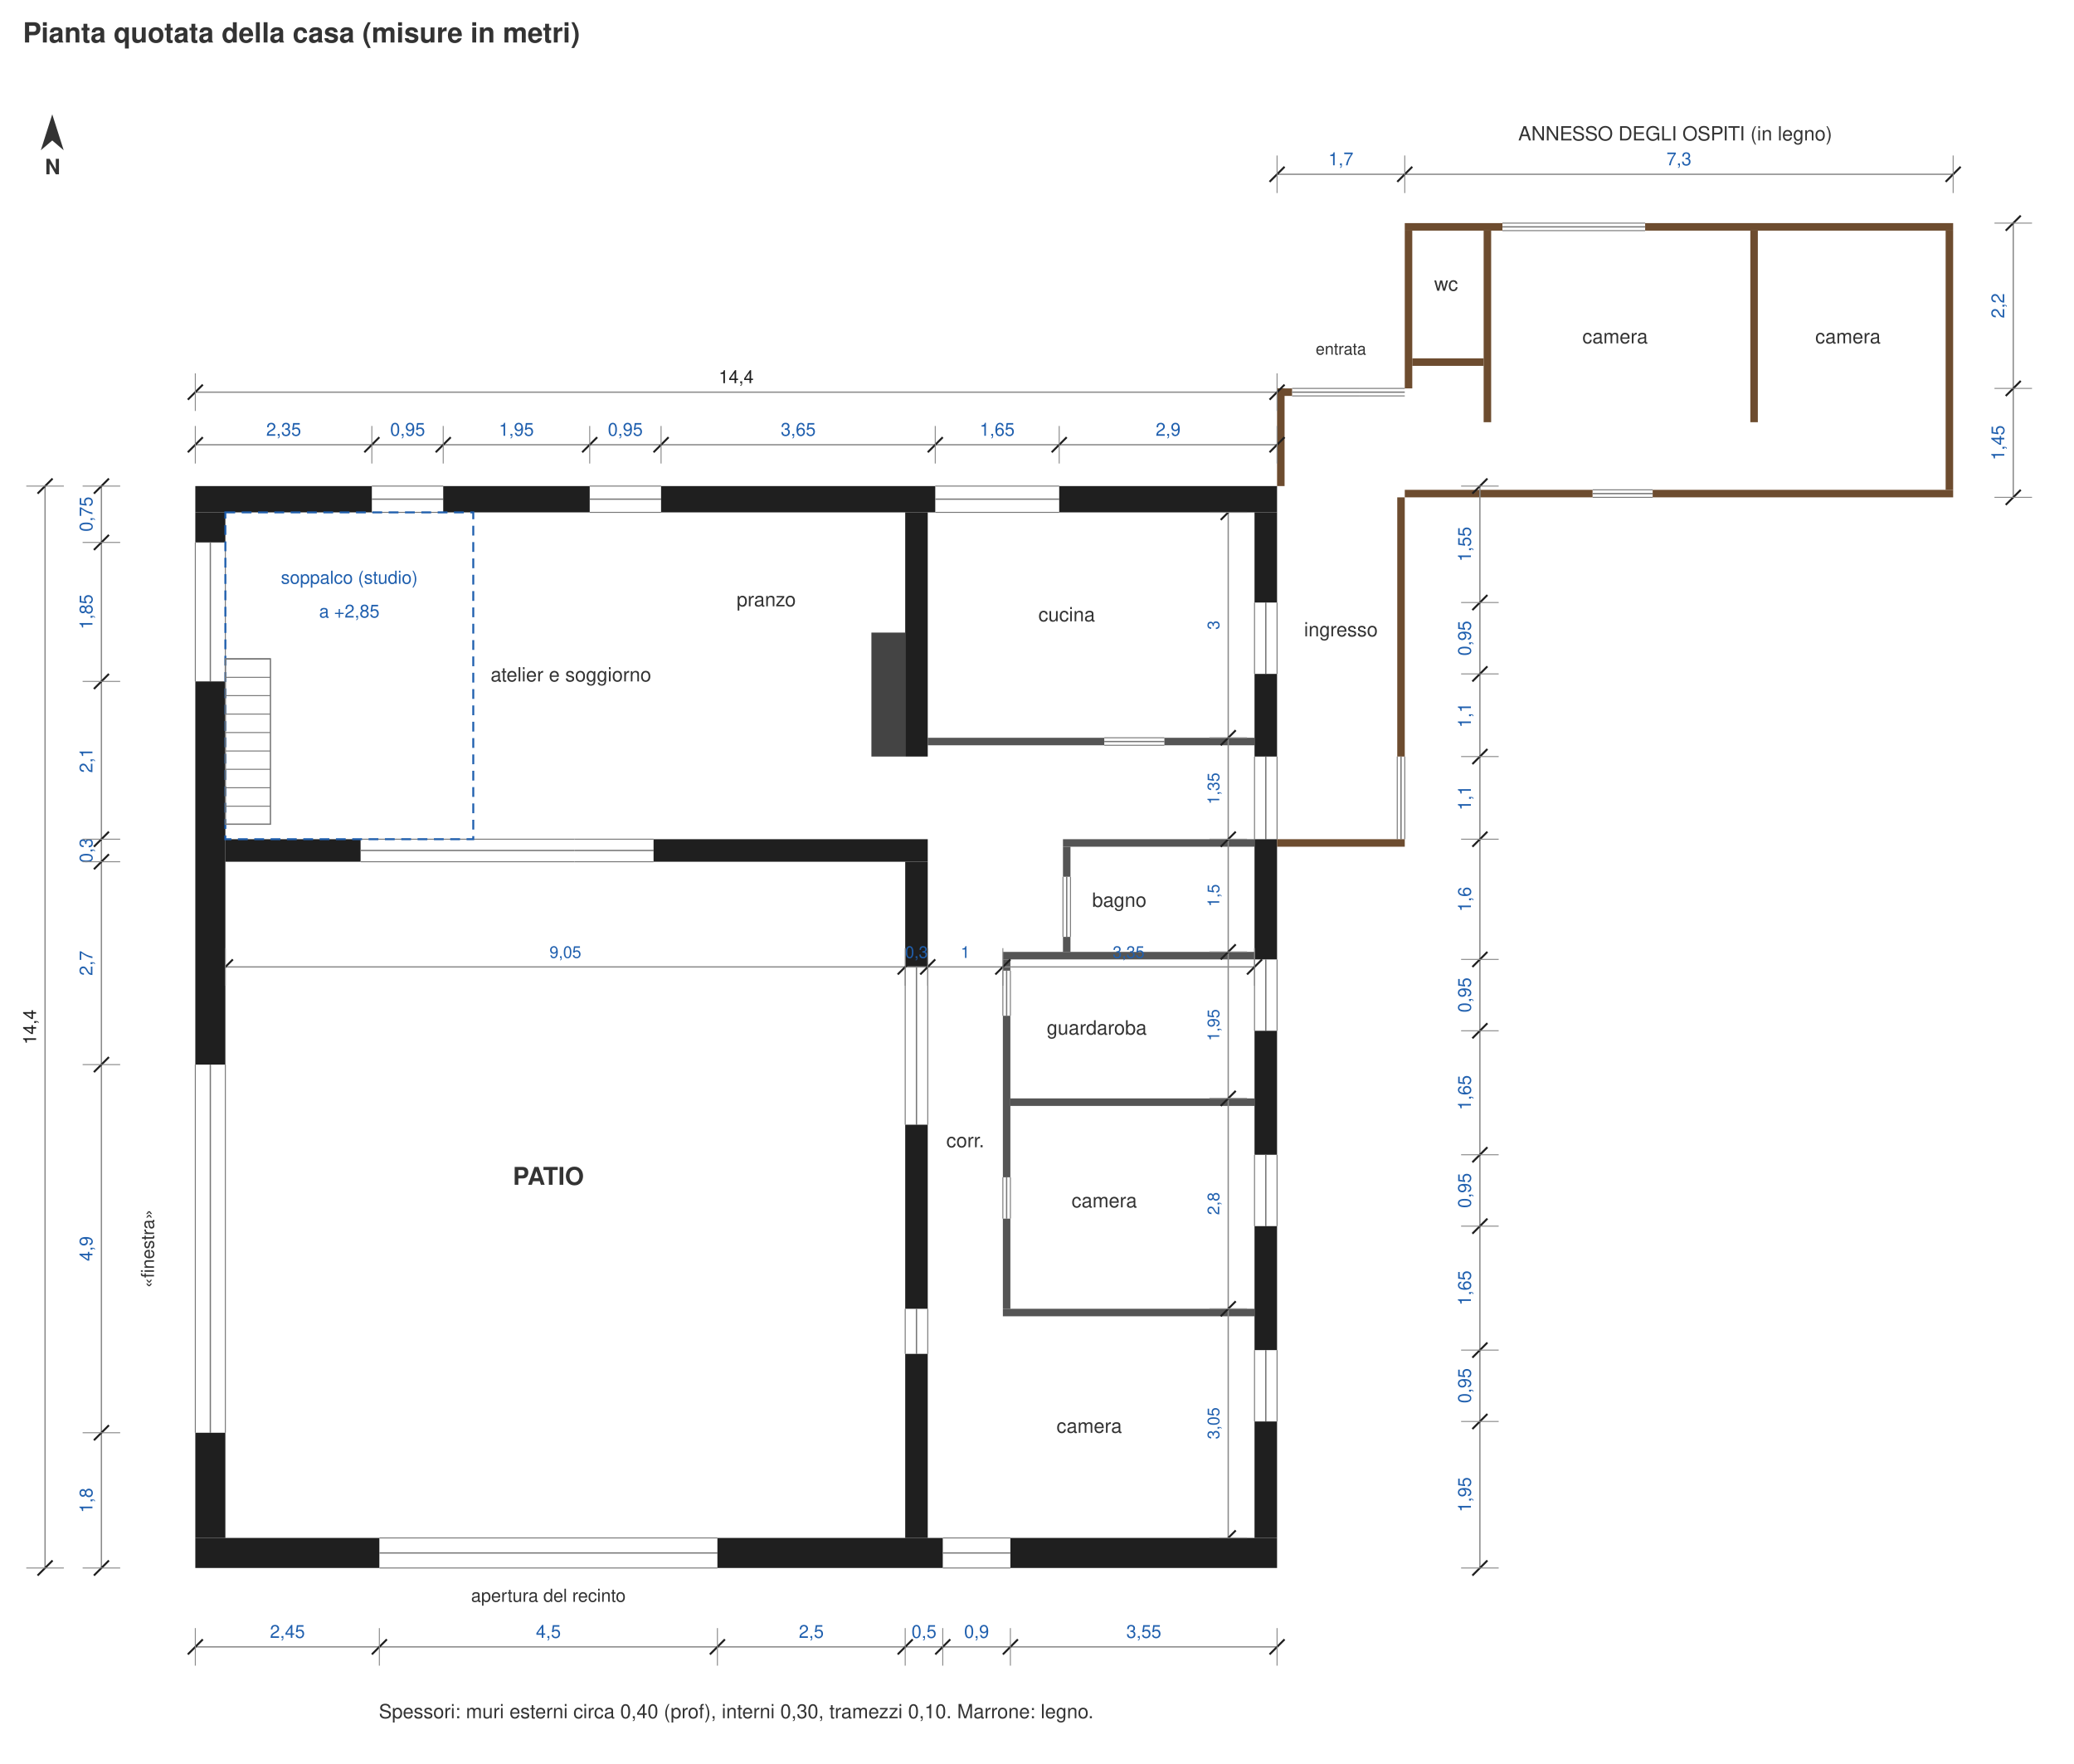
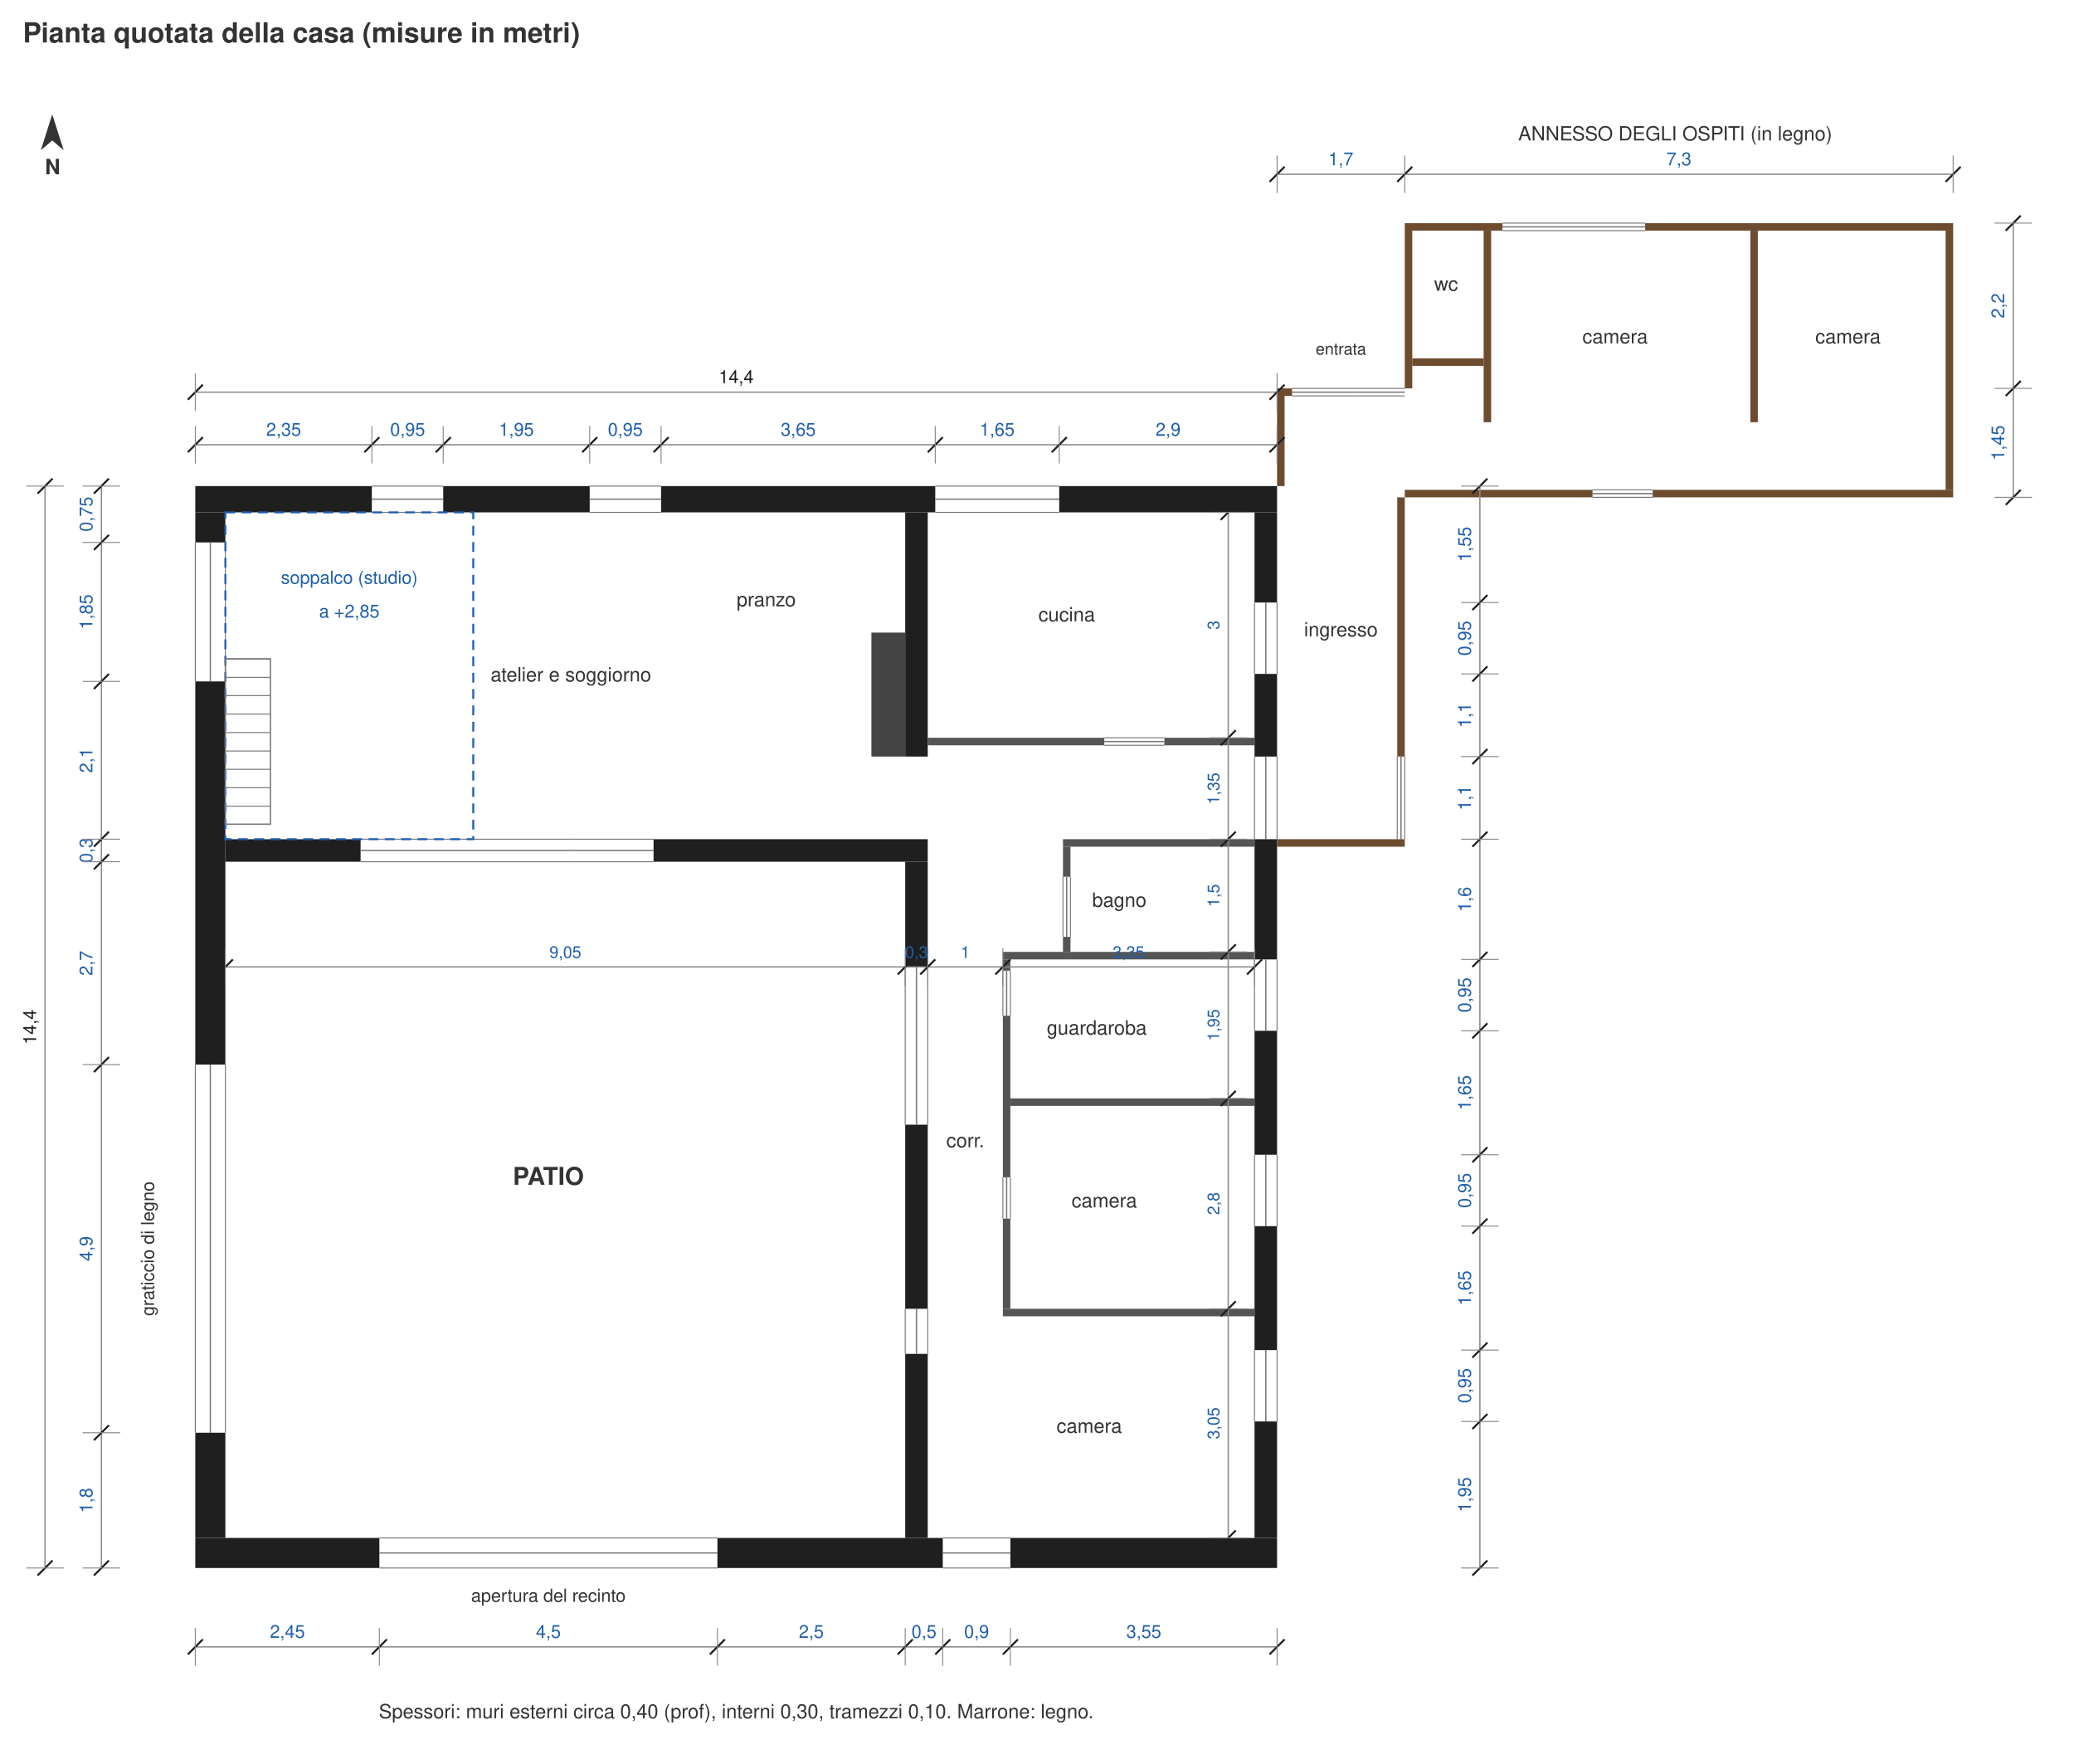
<svg xmlns="http://www.w3.org/2000/svg" viewBox="0 0 1270 1080" width="1270" height="1080">
  <rect width="100%" height="100%" fill="#ffffff" />
  <text x="14" y="26" font-family="Helvetica, Arial, sans-serif" font-size="17" font-weight="bold" fill="#333">Pianta quotata della casa (misure in metri)</text>
  <rect x="119.6" y="297.6" width="108.1" height="16.1" fill="#1f1f1f" stroke="none" stroke-width="1" />
  <line x1="227.7" y1="305.6" x2="271.4" y2="305.6" stroke="#777" stroke-width="0.8" />
  <line x1="227.7" y1="297.6" x2="271.4" y2="297.6" stroke="#777" stroke-width="0.6" />
  <line x1="227.7" y1="313.7" x2="271.4" y2="313.7" stroke="#777" stroke-width="0.6" />
  <rect x="271.4" y="297.6" width="89.7" height="16.1" fill="#1f1f1f" stroke="none" stroke-width="1" />
  <line x1="361.1" y1="305.6" x2="404.8" y2="305.6" stroke="#777" stroke-width="0.8" />
  <line x1="361.1" y1="297.6" x2="404.8" y2="297.6" stroke="#777" stroke-width="0.6" />
  <line x1="361.1" y1="313.7" x2="404.8" y2="313.7" stroke="#777" stroke-width="0.6" />
  <rect x="404.8" y="297.6" width="167.9" height="16.1" fill="#1f1f1f" stroke="none" stroke-width="1" />
  <line x1="572.7" y1="305.6" x2="648.6" y2="305.6" stroke="#777" stroke-width="0.8" />
  <line x1="572.7" y1="297.6" x2="648.6" y2="297.6" stroke="#777" stroke-width="0.6" />
  <line x1="572.7" y1="313.7" x2="648.6" y2="313.7" stroke="#777" stroke-width="0.6" />
  <rect x="648.6" y="297.6" width="133.4" height="16.1" fill="#1f1f1f" stroke="none" stroke-width="1" />
  <rect x="119.6" y="313.7" width="18.4" height="18.4" fill="#1f1f1f" stroke="none" stroke-width="1" />
  <line x1="128.8" y1="332.1" x2="128.8" y2="417.2" stroke="#777" stroke-width="0.8" />
  <line x1="119.6" y1="332.1" x2="119.6" y2="417.2" stroke="#777" stroke-width="0.6" />
  <line x1="138.0" y1="332.1" x2="138.0" y2="417.2" stroke="#777" stroke-width="0.6" />
  <rect x="119.6" y="417.2" width="18.4" height="234.6" fill="#1f1f1f" stroke="none" stroke-width="1" />
  <line x1="128.8" y1="651.8" x2="128.8" y2="877.2" stroke="#777" stroke-width="0.8" />
  <line x1="119.6" y1="651.8" x2="119.6" y2="877.2" stroke="#777" stroke-width="0.6" />
  <line x1="138.0" y1="651.8" x2="138.0" y2="877.2" stroke="#777" stroke-width="0.6" />
  <rect x="119.6" y="877.2" width="18.4" height="64.4" fill="#1f1f1f" stroke="none" stroke-width="1" />
  <rect x="768.2" y="313.7" width="13.8" height="55.2" fill="#1f1f1f" stroke="none" stroke-width="1" />
  <line x1="775.1" y1="368.9" x2="775.1" y2="412.6" stroke="#777" stroke-width="0.8" />
  <line x1="768.2" y1="368.9" x2="768.2" y2="412.6" stroke="#777" stroke-width="0.6" />
  <line x1="782.0" y1="368.9" x2="782.0" y2="412.6" stroke="#777" stroke-width="0.6" />
  <rect x="768.2" y="412.6" width="13.8" height="50.6" fill="#1f1f1f" stroke="none" stroke-width="1" />
  <line x1="775.1" y1="463.2" x2="775.1" y2="513.8" stroke="#777" stroke-width="0.8" />
  <line x1="768.2" y1="463.2" x2="768.2" y2="513.8" stroke="#777" stroke-width="0.6" />
  <line x1="782.0" y1="463.2" x2="782.0" y2="513.8" stroke="#777" stroke-width="0.6" />
  <rect x="768.2" y="513.8" width="13.8" height="73.6" fill="#1f1f1f" stroke="none" stroke-width="1" />
  <line x1="775.1" y1="587.4" x2="775.1" y2="631.1" stroke="#777" stroke-width="0.8" />
  <line x1="768.2" y1="587.4" x2="768.2" y2="631.1" stroke="#777" stroke-width="0.6" />
  <line x1="782.0" y1="587.4" x2="782.0" y2="631.1" stroke="#777" stroke-width="0.6" />
  <rect x="768.2" y="631.1" width="13.8" height="75.9" fill="#1f1f1f" stroke="none" stroke-width="1" />
  <line x1="775.1" y1="707.0" x2="775.1" y2="750.7" stroke="#777" stroke-width="0.8" />
  <line x1="768.2" y1="707.0" x2="768.2" y2="750.7" stroke="#777" stroke-width="0.6" />
  <line x1="782.0" y1="707.0" x2="782.0" y2="750.7" stroke="#777" stroke-width="0.6" />
  <rect x="768.2" y="750.7" width="13.8" height="75.9" fill="#1f1f1f" stroke="none" stroke-width="1" />
  <line x1="775.1" y1="826.6" x2="775.1" y2="870.3" stroke="#777" stroke-width="0.8" />
  <line x1="768.2" y1="826.6" x2="768.2" y2="870.3" stroke="#777" stroke-width="0.6" />
  <line x1="782.0" y1="826.6" x2="782.0" y2="870.3" stroke="#777" stroke-width="0.6" />
  <rect x="768.2" y="870.3" width="13.8" height="71.3" fill="#1f1f1f" stroke="none" stroke-width="1" />
  <rect x="119.6" y="941.6" width="112.7" height="18.4" fill="#1f1f1f" stroke="none" stroke-width="1" />
  <line x1="232.3" y1="950.8" x2="439.3" y2="950.8" stroke="#777" stroke-width="0.8" />
  <line x1="232.3" y1="941.6" x2="439.3" y2="941.6" stroke="#777" stroke-width="0.6" />
  <line x1="232.3" y1="960.0" x2="439.3" y2="960.0" stroke="#777" stroke-width="0.6" />
  <rect x="439.3" y="941.6" width="138.0" height="18.4" fill="#1f1f1f" stroke="none" stroke-width="1" />
  <line x1="577.3" y1="950.8" x2="618.7" y2="950.8" stroke="#777" stroke-width="0.8" />
  <line x1="577.3" y1="941.6" x2="618.7" y2="941.6" stroke="#777" stroke-width="0.6" />
  <line x1="577.3" y1="960.0" x2="618.7" y2="960.0" stroke="#777" stroke-width="0.6" />
  <rect x="618.7" y="941.6" width="163.3" height="18.4" fill="#1f1f1f" stroke="none" stroke-width="1" />
  <rect x="138.0" y="513.8" width="82.8" height="13.8" fill="#1f1f1f" stroke="none" stroke-width="1" />
  <line x1="220.8" y1="520.7" x2="351.9" y2="520.7" stroke="#777" stroke-width="0.8" />
  <line x1="220.8" y1="513.8" x2="351.9" y2="513.8" stroke="#777" stroke-width="0.6" />
  <line x1="220.8" y1="527.6" x2="351.9" y2="527.6" stroke="#777" stroke-width="0.6" />
  <rect x="351.9" y="513.8" width="0.0" height="13.8" fill="#1f1f1f" stroke="none" stroke-width="1" />
  <line x1="351.9" y1="520.7" x2="400.2" y2="520.7" stroke="#777" stroke-width="0.8" />
  <line x1="351.9" y1="513.8" x2="400.2" y2="513.8" stroke="#777" stroke-width="0.6" />
  <line x1="351.9" y1="527.6" x2="400.2" y2="527.6" stroke="#777" stroke-width="0.6" />
  <rect x="400.2" y="513.8" width="167.9" height="13.8" fill="#1f1f1f" stroke="none" stroke-width="1" />
  <rect x="554.3" y="527.6" width="13.8" height="64.4" fill="#1f1f1f" stroke="none" stroke-width="1" />
  <line x1="561.2" y1="592.0" x2="561.2" y2="688.6" stroke="#777" stroke-width="0.8" />
  <line x1="554.3" y1="592.0" x2="554.3" y2="688.6" stroke="#777" stroke-width="0.6" />
  <line x1="568.1" y1="592.0" x2="568.1" y2="688.6" stroke="#777" stroke-width="0.6" />
  <rect x="554.3" y="688.6" width="13.8" height="112.7" fill="#1f1f1f" stroke="none" stroke-width="1" />
  <line x1="561.2" y1="801.3" x2="561.2" y2="828.9" stroke="#777" stroke-width="0.8" />
  <line x1="554.3" y1="801.3" x2="554.3" y2="828.9" stroke="#777" stroke-width="0.6" />
  <line x1="568.1" y1="801.3" x2="568.1" y2="828.9" stroke="#777" stroke-width="0.6" />
  <rect x="554.3" y="828.9" width="13.8" height="112.7" fill="#1f1f1f" stroke="none" stroke-width="1" />
  <rect x="554.3" y="313.7" width="13.8" height="149.5" fill="#1f1f1f" stroke="none" stroke-width="1" />
  <rect x="533.6" y="387.3" width="20.7" height="75.9" fill="#444" stroke="none" stroke-width="1" />
  <rect x="568.1" y="451.7" width="108.1" height="4.6" fill="#555" stroke="none" stroke-width="1" />
  <line x1="676.2" y1="454.0" x2="713.0" y2="454.0" stroke="#777" stroke-width="0.8" />
  <line x1="676.2" y1="451.7" x2="713.0" y2="451.7" stroke="#777" stroke-width="0.6" />
  <line x1="676.2" y1="456.3" x2="713.0" y2="456.3" stroke="#777" stroke-width="0.6" />
  <rect x="713.0" y="451.7" width="55.2" height="4.6" fill="#555" stroke="none" stroke-width="1" />
  <rect x="650.9" y="513.8" width="117.3" height="4.6" fill="#555" stroke="none" stroke-width="1" />
  <rect x="650.9" y="518.4" width="4.6" height="18.4" fill="#555" stroke="none" stroke-width="1" />
  <line x1="653.2" y1="536.8" x2="653.2" y2="573.6" stroke="#777" stroke-width="0.8" />
  <line x1="650.9" y1="536.8" x2="650.9" y2="573.6" stroke="#777" stroke-width="0.6" />
  <line x1="655.5" y1="536.8" x2="655.5" y2="573.6" stroke="#777" stroke-width="0.6" />
  <rect x="650.9" y="573.6" width="4.6" height="9.2" fill="#555" stroke="none" stroke-width="1" />
  <rect x="614.1" y="582.8" width="154.1" height="4.6" fill="#555" stroke="none" stroke-width="1" />
  <rect x="614.1" y="587.4" width="4.6" height="6.9" fill="#555" stroke="none" stroke-width="1" />
  <line x1="616.4" y1="594.3" x2="616.4" y2="621.9" stroke="#777" stroke-width="0.8" />
  <line x1="614.1" y1="594.3" x2="614.1" y2="621.9" stroke="#777" stroke-width="0.6" />
  <line x1="618.7" y1="594.3" x2="618.7" y2="621.9" stroke="#777" stroke-width="0.6" />
  <rect x="614.1" y="621.9" width="4.6" height="98.9" fill="#555" stroke="none" stroke-width="1" />
  <line x1="616.4" y1="720.8" x2="616.4" y2="746.1" stroke="#777" stroke-width="0.8" />
  <line x1="614.1" y1="720.8" x2="614.1" y2="746.1" stroke="#777" stroke-width="0.6" />
  <line x1="618.7" y1="720.8" x2="618.7" y2="746.1" stroke="#777" stroke-width="0.6" />
  <rect x="614.1" y="746.1" width="4.6" height="55.2" fill="#555" stroke="none" stroke-width="1" />
  <rect x="618.7" y="672.5" width="149.5" height="4.6" fill="#555" stroke="none" stroke-width="1" />
  <rect x="614.1" y="801.3" width="154.1" height="4.6" fill="#555" stroke="none" stroke-width="1" />
  <rect x="138.0" y="313.7" width="151.8" height="200.1" fill="none" stroke="#1f5fae" stroke-width="1.2" stroke-dasharray="6,4" />
  <text x="213.9" y="357.4" font-family="Helvetica, Arial, sans-serif" font-size="11" fill="#1f5fae" text-anchor="middle">soppalco (studio)</text>
  <text x="213.9" y="378.1" font-family="Helvetica, Arial, sans-serif" font-size="11" fill="#1f5fae" text-anchor="middle">a +2,85</text>
  <line x1="138.0" y1="403.4" x2="165.6" y2="403.4" stroke="#777" stroke-width="0.6" />
  <line x1="138.0" y1="414.7" x2="165.6" y2="414.7" stroke="#777" stroke-width="0.6" />
  <line x1="138.0" y1="425.9" x2="165.6" y2="425.9" stroke="#777" stroke-width="0.6" />
  <line x1="138.0" y1="437.2" x2="165.6" y2="437.2" stroke="#777" stroke-width="0.6" />
  <line x1="138.0" y1="448.5" x2="165.6" y2="448.5" stroke="#777" stroke-width="0.6" />
  <line x1="138.0" y1="459.8" x2="165.6" y2="459.8" stroke="#777" stroke-width="0.6" />
  <line x1="138.0" y1="471.0" x2="165.6" y2="471.0" stroke="#777" stroke-width="0.6" />
  <line x1="138.0" y1="482.3" x2="165.6" y2="482.3" stroke="#777" stroke-width="0.6" />
  <line x1="138.0" y1="493.6" x2="165.6" y2="493.6" stroke="#777" stroke-width="0.6" />
  <rect x="138.0" y="403.4" width="27.6" height="101.2" fill="none" stroke="#777" stroke-width="0.8" />
  <rect x="782.0" y="237.8" width="4.6" height="59.8" fill="#6d4c2f" stroke="none" stroke-width="1" />
  <rect x="782.0" y="237.8" width="9.2" height="4.6" fill="#6d4c2f" stroke="none" stroke-width="1" />
  <line x1="791.2" y1="240.1" x2="832.6" y2="240.1" stroke="#777" stroke-width="0.8" />
  <line x1="791.2" y1="237.8" x2="832.6" y2="237.8" stroke="#777" stroke-width="0.6" />
  <line x1="791.2" y1="242.4" x2="832.6" y2="242.4" stroke="#777" stroke-width="0.6" />
  <rect x="832.6" y="237.8" width="0.0" height="4.6" fill="#6d4c2f" stroke="none" stroke-width="1" />
  <line x1="832.6" y1="240.1" x2="860.2" y2="240.1" stroke="#777" stroke-width="0.8" />
  <line x1="832.6" y1="237.8" x2="860.2" y2="237.8" stroke="#777" stroke-width="0.6" />
  <line x1="832.6" y1="242.4" x2="860.2" y2="242.4" stroke="#777" stroke-width="0.6" />
  <rect x="860.2" y="237.8" width="0.0" height="4.6" fill="#6d4c2f" stroke="none" stroke-width="1" />
  <rect x="855.6" y="304.5" width="4.6" height="158.7" fill="#6d4c2f" stroke="none" stroke-width="1" />
  <line x1="857.9" y1="463.2" x2="857.9" y2="513.8" stroke="#777" stroke-width="0.8" />
  <line x1="855.6" y1="463.2" x2="855.6" y2="513.8" stroke="#777" stroke-width="0.6" />
  <line x1="860.2" y1="463.2" x2="860.2" y2="513.8" stroke="#777" stroke-width="0.6" />
  <rect x="855.6" y="513.8" width="4.6" height="0.0" fill="#6d4c2f" stroke="none" stroke-width="1" />
  <rect x="782.0" y="513.8" width="78.2" height="4.6" fill="#6d4c2f" stroke="none" stroke-width="1" />
  <rect x="860.2" y="136.6" width="59.8" height="4.6" fill="#6d4c2f" stroke="none" stroke-width="1" />
  <line x1="920.0" y1="138.9" x2="1007.4" y2="138.9" stroke="#777" stroke-width="0.8" />
  <line x1="920.0" y1="136.6" x2="1007.4" y2="136.6" stroke="#777" stroke-width="0.6" />
  <line x1="920.0" y1="141.2" x2="1007.4" y2="141.2" stroke="#777" stroke-width="0.6" />
  <rect x="1007.4" y="136.6" width="188.6" height="4.6" fill="#6d4c2f" stroke="none" stroke-width="1" />
  <rect x="860.2" y="299.9" width="115.0" height="4.6" fill="#6d4c2f" stroke="none" stroke-width="1" />
  <line x1="975.2" y1="302.2" x2="1012.0" y2="302.2" stroke="#777" stroke-width="0.8" />
  <line x1="975.2" y1="299.9" x2="1012.0" y2="299.9" stroke="#777" stroke-width="0.6" />
  <line x1="975.2" y1="304.5" x2="1012.0" y2="304.5" stroke="#777" stroke-width="0.6" />
  <rect x="1012.0" y="299.9" width="184.0" height="4.6" fill="#6d4c2f" stroke="none" stroke-width="1" />
  <rect x="860.2" y="141.2" width="4.6" height="96.6" fill="#6d4c2f" stroke="none" stroke-width="1" />
  <rect x="1191.4" y="141.2" width="4.6" height="158.7" fill="#6d4c2f" stroke="none" stroke-width="1" />
  <rect x="908.5" y="141.2" width="4.6" height="117.3" fill="#6d4c2f" stroke="none" stroke-width="1" />
  <rect x="1071.8" y="141.2" width="4.6" height="117.3" fill="#6d4c2f" stroke="none" stroke-width="1" />
  <rect x="864.8" y="219.4" width="43.7" height="4.6" fill="#6d4c2f" stroke="none" stroke-width="1" />
  <text x="349.6" y="417.2" font-family="Helvetica, Arial, sans-serif" font-size="12" fill="#333" text-anchor="middle">atelier e soggiorno</text>
  <text x="469.2" y="371.2" font-family="Helvetica, Arial, sans-serif" font-size="12" fill="#333" text-anchor="middle">pranzo</text>
  <text x="653.2" y="380.4" font-family="Helvetica, Arial, sans-serif" font-size="12" fill="#333" text-anchor="middle">cucina</text>
  <text x="335.8" y="725.4" font-family="Helvetica, Arial, sans-serif" font-size="15" fill="#333" text-anchor="middle" font-weight="bold">PATIO</text>
  <text x="685.4" y="555.2" font-family="Helvetica, Arial, sans-serif" font-size="12" fill="#333" text-anchor="middle">bagno</text>
  <text x="671.6" y="633.4" font-family="Helvetica, Arial, sans-serif" font-size="12" fill="#333" text-anchor="middle">guardaroba</text>
  <text x="676.2" y="739.2" font-family="Helvetica, Arial, sans-serif" font-size="12" fill="#333" text-anchor="middle">camera</text>
  <text x="667.0" y="877.2" font-family="Helvetica, Arial, sans-serif" font-size="12" fill="#333" text-anchor="middle">camera</text>
  <text x="591.1" y="702.4" font-family="Helvetica, Arial, sans-serif" font-size="12" fill="#333" text-anchor="middle">corr.</text>
  <text x="821.1" y="389.6" font-family="Helvetica, Arial, sans-serif" font-size="12" fill="#333" text-anchor="middle">ingresso</text>
  <text x="885.5" y="178.0" font-family="Helvetica, Arial, sans-serif" font-size="12" fill="#333" text-anchor="middle">wc</text>
  <text x="989.0" y="210.2" font-family="Helvetica, Arial, sans-serif" font-size="12" fill="#333" text-anchor="middle">camera</text>
  <text x="1131.6" y="210.2" font-family="Helvetica, Arial, sans-serif" font-size="12" fill="#333" text-anchor="middle">camera</text>
  <text x="1025.8" y="86.0" font-family="Helvetica, Arial, sans-serif" font-size="12" fill="#333" text-anchor="middle">ANNESSO DEGLI OSPITI (in legno)</text>
  <text x="821.1" y="217.1" font-family="Helvetica, Arial, sans-serif" font-size="10" fill="#333" text-anchor="middle">entrata</text>
  <text x="335.8" y="980.7" font-family="Helvetica, Arial, sans-serif" font-size="11" fill="#333" text-anchor="middle">apertura del recinto</text>
-   <text x="94.3" y="764.5" font-family="Helvetica, Arial, sans-serif" font-size="11" fill="#333" text-anchor="middle" transform="rotate(-90 94.3 764.5)">«finestra»</text>
+   <text x="94.3" y="764.5" font-family="Helvetica, Arial, sans-serif" font-size="11" fill="#333" text-anchor="middle" transform="rotate(-90 94.3 764.5)">graticcio di legno</text>
  <line x1="119.6" y1="272.3" x2="227.7" y2="272.3" stroke="#8a8a8a" stroke-width="0.8" />
  <text x="173.7" y="266.8" font-family="Helvetica, Arial, sans-serif" font-size="11" fill="#1f5fae" text-anchor="middle">2,35</text>
  <line x1="227.7" y1="272.3" x2="271.4" y2="272.3" stroke="#8a8a8a" stroke-width="0.8" />
  <text x="249.6" y="266.8" font-family="Helvetica, Arial, sans-serif" font-size="11" fill="#1f5fae" text-anchor="middle">0,95</text>
  <line x1="271.4" y1="272.3" x2="361.1" y2="272.3" stroke="#8a8a8a" stroke-width="0.8" />
  <text x="316.2" y="266.8" font-family="Helvetica, Arial, sans-serif" font-size="11" fill="#1f5fae" text-anchor="middle">1,95</text>
  <line x1="361.1" y1="272.3" x2="404.8" y2="272.3" stroke="#8a8a8a" stroke-width="0.8" />
  <text x="382.9" y="266.8" font-family="Helvetica, Arial, sans-serif" font-size="11" fill="#1f5fae" text-anchor="middle">0,95</text>
  <line x1="404.8" y1="272.3" x2="572.7" y2="272.3" stroke="#8a8a8a" stroke-width="0.8" />
  <text x="488.8" y="266.8" font-family="Helvetica, Arial, sans-serif" font-size="11" fill="#1f5fae" text-anchor="middle">3,65</text>
  <line x1="572.7" y1="272.3" x2="648.6" y2="272.3" stroke="#8a8a8a" stroke-width="0.8" />
  <text x="610.6" y="266.8" font-family="Helvetica, Arial, sans-serif" font-size="11" fill="#1f5fae" text-anchor="middle">1,65</text>
  <line x1="648.6" y1="272.3" x2="782.0" y2="272.3" stroke="#8a8a8a" stroke-width="0.8" />
  <text x="715.3" y="266.8" font-family="Helvetica, Arial, sans-serif" font-size="11" fill="#1f5fae" text-anchor="middle">2,9</text>
  <line x1="115.0" y1="276.9" x2="124.2" y2="267.7" stroke="#1f1f1f" stroke-width="1.2" />
  <line x1="119.6" y1="260.8" x2="119.6" y2="283.8" stroke="#8a8a8a" stroke-width="0.6" />
  <line x1="223.1" y1="276.9" x2="232.3" y2="267.7" stroke="#1f1f1f" stroke-width="1.2" />
  <line x1="227.7" y1="260.8" x2="227.7" y2="283.8" stroke="#8a8a8a" stroke-width="0.6" />
  <line x1="266.8" y1="276.9" x2="276.0" y2="267.7" stroke="#1f1f1f" stroke-width="1.2" />
  <line x1="271.4" y1="260.8" x2="271.4" y2="283.8" stroke="#8a8a8a" stroke-width="0.6" />
  <line x1="356.5" y1="276.9" x2="365.7" y2="267.7" stroke="#1f1f1f" stroke-width="1.2" />
  <line x1="361.1" y1="260.8" x2="361.1" y2="283.8" stroke="#8a8a8a" stroke-width="0.6" />
  <line x1="400.2" y1="276.9" x2="409.4" y2="267.7" stroke="#1f1f1f" stroke-width="1.2" />
  <line x1="404.8" y1="260.8" x2="404.8" y2="283.8" stroke="#8a8a8a" stroke-width="0.6" />
  <line x1="568.1" y1="276.9" x2="577.3" y2="267.7" stroke="#1f1f1f" stroke-width="1.2" />
  <line x1="572.7" y1="260.8" x2="572.7" y2="283.8" stroke="#8a8a8a" stroke-width="0.6" />
  <line x1="644.0" y1="276.9" x2="653.2" y2="267.7" stroke="#1f1f1f" stroke-width="1.2" />
  <line x1="648.6" y1="260.8" x2="648.6" y2="283.8" stroke="#8a8a8a" stroke-width="0.6" />
  <line x1="777.4" y1="276.9" x2="786.6" y2="267.7" stroke="#1f1f1f" stroke-width="1.2" />
  <line x1="782.0" y1="260.8" x2="782.0" y2="283.8" stroke="#8a8a8a" stroke-width="0.6" />
  <line x1="119.6" y1="240.1" x2="782.0" y2="240.1" stroke="#8a8a8a" stroke-width="0.8" />
  <text x="450.8" y="234.6" font-family="Helvetica, Arial, sans-serif" font-size="11" fill="#1f1f1f" text-anchor="middle">14,4</text>
  <line x1="115.0" y1="244.7" x2="124.2" y2="235.5" stroke="#1f1f1f" stroke-width="1.2" />
  <line x1="119.6" y1="228.6" x2="119.6" y2="251.6" stroke="#8a8a8a" stroke-width="0.6" />
  <line x1="777.4" y1="244.7" x2="786.6" y2="235.5" stroke="#1f1f1f" stroke-width="1.2" />
  <line x1="782.0" y1="228.6" x2="782.0" y2="251.6" stroke="#8a8a8a" stroke-width="0.6" />
  <line x1="782.0" y1="106.7" x2="860.2" y2="106.7" stroke="#8a8a8a" stroke-width="0.8" />
  <text x="821.1" y="101.2" font-family="Helvetica, Arial, sans-serif" font-size="11" fill="#1f5fae" text-anchor="middle">1,7</text>
  <line x1="860.2" y1="106.7" x2="1196.0" y2="106.7" stroke="#8a8a8a" stroke-width="0.8" />
  <text x="1028.1" y="101.2" font-family="Helvetica, Arial, sans-serif" font-size="11" fill="#1f5fae" text-anchor="middle">7,3</text>
  <line x1="777.4" y1="111.3" x2="786.6" y2="102.1" stroke="#1f1f1f" stroke-width="1.2" />
  <line x1="782.0" y1="95.2" x2="782.0" y2="118.2" stroke="#8a8a8a" stroke-width="0.6" />
  <line x1="855.6" y1="111.3" x2="864.8" y2="102.1" stroke="#1f1f1f" stroke-width="1.2" />
  <line x1="860.2" y1="95.2" x2="860.2" y2="118.2" stroke="#8a8a8a" stroke-width="0.6" />
  <line x1="1191.4" y1="111.3" x2="1200.6" y2="102.1" stroke="#1f1f1f" stroke-width="1.2" />
  <line x1="1196.0" y1="95.2" x2="1196.0" y2="118.2" stroke="#8a8a8a" stroke-width="0.6" />
  <line x1="119.6" y1="1008.3" x2="232.3" y2="1008.3" stroke="#8a8a8a" stroke-width="0.8" />
  <text x="176.0" y="1002.8" font-family="Helvetica, Arial, sans-serif" font-size="11" fill="#1f5fae" text-anchor="middle">2,45</text>
  <line x1="232.3" y1="1008.3" x2="439.3" y2="1008.3" stroke="#8a8a8a" stroke-width="0.8" />
  <text x="335.8" y="1002.8" font-family="Helvetica, Arial, sans-serif" font-size="11" fill="#1f5fae" text-anchor="middle">4,5</text>
  <line x1="439.3" y1="1008.3" x2="554.3" y2="1008.3" stroke="#8a8a8a" stroke-width="0.8" />
  <text x="496.8" y="1002.8" font-family="Helvetica, Arial, sans-serif" font-size="11" fill="#1f5fae" text-anchor="middle">2,5</text>
  <line x1="554.3" y1="1008.3" x2="577.3" y2="1008.3" stroke="#8a8a8a" stroke-width="0.8" />
  <text x="565.8" y="1002.8" font-family="Helvetica, Arial, sans-serif" font-size="11" fill="#1f5fae" text-anchor="middle">0,5</text>
  <line x1="577.3" y1="1008.3" x2="618.7" y2="1008.3" stroke="#8a8a8a" stroke-width="0.8" />
  <text x="598.0" y="1002.8" font-family="Helvetica, Arial, sans-serif" font-size="11" fill="#1f5fae" text-anchor="middle">0,9</text>
  <line x1="618.7" y1="1008.3" x2="782.0" y2="1008.3" stroke="#8a8a8a" stroke-width="0.8" />
  <text x="700.4" y="1002.8" font-family="Helvetica, Arial, sans-serif" font-size="11" fill="#1f5fae" text-anchor="middle">3,55</text>
  <line x1="115.0" y1="1012.9" x2="124.2" y2="1003.7" stroke="#1f1f1f" stroke-width="1.2" />
  <line x1="119.6" y1="996.8" x2="119.6" y2="1019.8" stroke="#8a8a8a" stroke-width="0.6" />
  <line x1="227.7" y1="1012.9" x2="236.9" y2="1003.7" stroke="#1f1f1f" stroke-width="1.2" />
  <line x1="232.3" y1="996.8" x2="232.3" y2="1019.8" stroke="#8a8a8a" stroke-width="0.6" />
  <line x1="434.7" y1="1012.9" x2="443.9" y2="1003.7" stroke="#1f1f1f" stroke-width="1.2" />
  <line x1="439.3" y1="996.8" x2="439.3" y2="1019.8" stroke="#8a8a8a" stroke-width="0.6" />
  <line x1="549.7" y1="1012.9" x2="558.9" y2="1003.7" stroke="#1f1f1f" stroke-width="1.2" />
  <line x1="554.3" y1="996.8" x2="554.3" y2="1019.8" stroke="#8a8a8a" stroke-width="0.6" />
  <line x1="572.7" y1="1012.9" x2="581.9" y2="1003.7" stroke="#1f1f1f" stroke-width="1.2" />
  <line x1="577.3" y1="996.8" x2="577.3" y2="1019.8" stroke="#8a8a8a" stroke-width="0.6" />
  <line x1="614.1" y1="1012.9" x2="623.3" y2="1003.7" stroke="#1f1f1f" stroke-width="1.2" />
  <line x1="618.7" y1="996.8" x2="618.7" y2="1019.8" stroke="#8a8a8a" stroke-width="0.6" />
  <line x1="777.4" y1="1012.9" x2="786.6" y2="1003.7" stroke="#1f1f1f" stroke-width="1.2" />
  <line x1="782.0" y1="996.8" x2="782.0" y2="1019.8" stroke="#8a8a8a" stroke-width="0.6" />
  <line x1="62.1" y1="297.6" x2="62.1" y2="332.1" stroke="#8a8a8a" stroke-width="0.8" />
  <text x="56.6" y="314.8" font-family="Helvetica, Arial, sans-serif" font-size="11" fill="#1f5fae" text-anchor="middle" transform="rotate(-90 56.6 314.8)">0,75</text>
  <line x1="62.1" y1="332.1" x2="62.1" y2="417.2" stroke="#8a8a8a" stroke-width="0.8" />
  <text x="56.6" y="374.6" font-family="Helvetica, Arial, sans-serif" font-size="11" fill="#1f5fae" text-anchor="middle" transform="rotate(-90 56.6 374.6)">1,85</text>
  <line x1="62.1" y1="417.2" x2="62.1" y2="513.8" stroke="#8a8a8a" stroke-width="0.8" />
  <text x="56.6" y="465.5" font-family="Helvetica, Arial, sans-serif" font-size="11" fill="#1f5fae" text-anchor="middle" transform="rotate(-90 56.6 465.5)">2,1</text>
  <line x1="62.1" y1="513.8" x2="62.1" y2="527.6" stroke="#8a8a8a" stroke-width="0.8" />
  <text x="56.6" y="520.7" font-family="Helvetica, Arial, sans-serif" font-size="11" fill="#1f5fae" text-anchor="middle" transform="rotate(-90 56.6 520.7)">0,3</text>
  <line x1="62.1" y1="527.6" x2="62.1" y2="651.8" stroke="#8a8a8a" stroke-width="0.8" />
  <text x="56.6" y="589.7" font-family="Helvetica, Arial, sans-serif" font-size="11" fill="#1f5fae" text-anchor="middle" transform="rotate(-90 56.6 589.7)">2,7</text>
  <line x1="62.1" y1="651.8" x2="62.1" y2="877.2" stroke="#8a8a8a" stroke-width="0.8" />
  <text x="56.6" y="764.5" font-family="Helvetica, Arial, sans-serif" font-size="11" fill="#1f5fae" text-anchor="middle" transform="rotate(-90 56.6 764.5)">4,9</text>
  <line x1="62.1" y1="877.2" x2="62.1" y2="960.0" stroke="#8a8a8a" stroke-width="0.8" />
  <text x="56.6" y="918.6" font-family="Helvetica, Arial, sans-serif" font-size="11" fill="#1f5fae" text-anchor="middle" transform="rotate(-90 56.6 918.6)">1,8</text>
  <line x1="57.5" y1="302.2" x2="66.7" y2="293.0" stroke="#1f1f1f" stroke-width="1.2" />
  <line x1="50.6" y1="297.6" x2="73.6" y2="297.6" stroke="#8a8a8a" stroke-width="0.6" />
  <line x1="57.5" y1="336.7" x2="66.7" y2="327.5" stroke="#1f1f1f" stroke-width="1.2" />
  <line x1="50.6" y1="332.1" x2="73.6" y2="332.1" stroke="#8a8a8a" stroke-width="0.6" />
  <line x1="57.5" y1="421.8" x2="66.7" y2="412.6" stroke="#1f1f1f" stroke-width="1.2" />
  <line x1="50.6" y1="417.2" x2="73.6" y2="417.2" stroke="#8a8a8a" stroke-width="0.6" />
  <line x1="57.5" y1="518.4" x2="66.7" y2="509.2" stroke="#1f1f1f" stroke-width="1.2" />
  <line x1="50.6" y1="513.8" x2="73.6" y2="513.8" stroke="#8a8a8a" stroke-width="0.6" />
  <line x1="57.5" y1="532.2" x2="66.7" y2="523.0" stroke="#1f1f1f" stroke-width="1.2" />
  <line x1="50.6" y1="527.6" x2="73.6" y2="527.6" stroke="#8a8a8a" stroke-width="0.6" />
  <line x1="57.5" y1="656.4" x2="66.7" y2="647.2" stroke="#1f1f1f" stroke-width="1.2" />
  <line x1="50.6" y1="651.8" x2="73.6" y2="651.8" stroke="#8a8a8a" stroke-width="0.6" />
  <line x1="57.5" y1="881.8" x2="66.7" y2="872.6" stroke="#1f1f1f" stroke-width="1.2" />
  <line x1="50.6" y1="877.2" x2="73.6" y2="877.2" stroke="#8a8a8a" stroke-width="0.6" />
  <line x1="57.5" y1="964.6" x2="66.7" y2="955.4" stroke="#1f1f1f" stroke-width="1.2" />
  <line x1="50.6" y1="960.0" x2="73.6" y2="960.0" stroke="#8a8a8a" stroke-width="0.6" />
  <line x1="27.6" y1="297.6" x2="27.6" y2="960.0" stroke="#8a8a8a" stroke-width="0.8" />
  <text x="22.1" y="628.8" font-family="Helvetica, Arial, sans-serif" font-size="11" fill="#1f1f1f" text-anchor="middle" transform="rotate(-90 22.1 628.8)">14,4</text>
  <line x1="23.0" y1="302.2" x2="32.2" y2="293.0" stroke="#1f1f1f" stroke-width="1.2" />
  <line x1="16.1" y1="297.6" x2="39.1" y2="297.6" stroke="#8a8a8a" stroke-width="0.6" />
  <line x1="23.0" y1="964.6" x2="32.2" y2="955.4" stroke="#1f1f1f" stroke-width="1.2" />
  <line x1="16.1" y1="960.0" x2="39.1" y2="960.0" stroke="#8a8a8a" stroke-width="0.6" />
  <line x1="906.2" y1="297.6" x2="906.2" y2="368.9" stroke="#8a8a8a" stroke-width="0.8" />
  <text x="900.7" y="333.2" font-family="Helvetica, Arial, sans-serif" font-size="11" fill="#1f5fae" text-anchor="middle" transform="rotate(-90 900.7 333.2)">1,55</text>
  <line x1="906.2" y1="368.9" x2="906.2" y2="412.6" stroke="#8a8a8a" stroke-width="0.8" />
  <text x="900.7" y="390.8" font-family="Helvetica, Arial, sans-serif" font-size="11" fill="#1f5fae" text-anchor="middle" transform="rotate(-90 900.7 390.8)">0,95</text>
  <line x1="906.2" y1="412.6" x2="906.2" y2="463.2" stroke="#8a8a8a" stroke-width="0.8" />
  <text x="900.7" y="437.9" font-family="Helvetica, Arial, sans-serif" font-size="11" fill="#1f5fae" text-anchor="middle" transform="rotate(-90 900.7 437.9)">1,1</text>
  <line x1="906.2" y1="463.2" x2="906.2" y2="513.8" stroke="#8a8a8a" stroke-width="0.8" />
  <text x="900.7" y="488.5" font-family="Helvetica, Arial, sans-serif" font-size="11" fill="#1f5fae" text-anchor="middle" transform="rotate(-90 900.7 488.5)">1,1</text>
  <line x1="906.2" y1="513.8" x2="906.2" y2="587.4" stroke="#8a8a8a" stroke-width="0.8" />
  <text x="900.7" y="550.6" font-family="Helvetica, Arial, sans-serif" font-size="11" fill="#1f5fae" text-anchor="middle" transform="rotate(-90 900.7 550.6)">1,6</text>
  <line x1="906.2" y1="587.4" x2="906.2" y2="631.1" stroke="#8a8a8a" stroke-width="0.8" />
  <text x="900.7" y="609.2" font-family="Helvetica, Arial, sans-serif" font-size="11" fill="#1f5fae" text-anchor="middle" transform="rotate(-90 900.7 609.2)">0,95</text>
  <line x1="906.2" y1="631.1" x2="906.2" y2="707.0" stroke="#8a8a8a" stroke-width="0.8" />
  <text x="900.7" y="669.0" font-family="Helvetica, Arial, sans-serif" font-size="11" fill="#1f5fae" text-anchor="middle" transform="rotate(-90 900.7 669.0)">1,65</text>
  <line x1="906.2" y1="707.0" x2="906.2" y2="750.7" stroke="#8a8a8a" stroke-width="0.8" />
  <text x="900.7" y="728.9" font-family="Helvetica, Arial, sans-serif" font-size="11" fill="#1f5fae" text-anchor="middle" transform="rotate(-90 900.7 728.9)">0,95</text>
  <line x1="906.2" y1="750.7" x2="906.2" y2="826.6" stroke="#8a8a8a" stroke-width="0.8" />
  <text x="900.7" y="788.6" font-family="Helvetica, Arial, sans-serif" font-size="11" fill="#1f5fae" text-anchor="middle" transform="rotate(-90 900.7 788.6)">1,65</text>
  <line x1="906.2" y1="826.6" x2="906.2" y2="870.3" stroke="#8a8a8a" stroke-width="0.8" />
  <text x="900.7" y="848.4" font-family="Helvetica, Arial, sans-serif" font-size="11" fill="#1f5fae" text-anchor="middle" transform="rotate(-90 900.7 848.4)">0,95</text>
  <line x1="906.2" y1="870.3" x2="906.2" y2="960.0" stroke="#8a8a8a" stroke-width="0.8" />
  <text x="900.7" y="915.1" font-family="Helvetica, Arial, sans-serif" font-size="11" fill="#1f5fae" text-anchor="middle" transform="rotate(-90 900.7 915.1)">1,95</text>
  <line x1="901.6" y1="302.2" x2="910.8" y2="293.0" stroke="#1f1f1f" stroke-width="1.2" />
  <line x1="894.7" y1="297.6" x2="917.7" y2="297.6" stroke="#8a8a8a" stroke-width="0.6" />
  <line x1="901.6" y1="373.5" x2="910.8" y2="364.3" stroke="#1f1f1f" stroke-width="1.2" />
  <line x1="894.7" y1="368.9" x2="917.7" y2="368.9" stroke="#8a8a8a" stroke-width="0.6" />
  <line x1="901.6" y1="417.2" x2="910.8" y2="408.0" stroke="#1f1f1f" stroke-width="1.2" />
  <line x1="894.7" y1="412.6" x2="917.7" y2="412.6" stroke="#8a8a8a" stroke-width="0.6" />
  <line x1="901.6" y1="467.8" x2="910.8" y2="458.6" stroke="#1f1f1f" stroke-width="1.2" />
  <line x1="894.7" y1="463.2" x2="917.7" y2="463.2" stroke="#8a8a8a" stroke-width="0.6" />
  <line x1="901.6" y1="518.4" x2="910.8" y2="509.2" stroke="#1f1f1f" stroke-width="1.2" />
  <line x1="894.7" y1="513.8" x2="917.7" y2="513.8" stroke="#8a8a8a" stroke-width="0.6" />
  <line x1="901.6" y1="592.0" x2="910.8" y2="582.8" stroke="#1f1f1f" stroke-width="1.2" />
  <line x1="894.7" y1="587.4" x2="917.7" y2="587.4" stroke="#8a8a8a" stroke-width="0.6" />
  <line x1="901.6" y1="635.7" x2="910.8" y2="626.5" stroke="#1f1f1f" stroke-width="1.2" />
  <line x1="894.7" y1="631.1" x2="917.7" y2="631.1" stroke="#8a8a8a" stroke-width="0.6" />
  <line x1="901.6" y1="711.6" x2="910.8" y2="702.4" stroke="#1f1f1f" stroke-width="1.2" />
  <line x1="894.7" y1="707.0" x2="917.7" y2="707.0" stroke="#8a8a8a" stroke-width="0.6" />
  <line x1="901.6" y1="755.3" x2="910.8" y2="746.1" stroke="#1f1f1f" stroke-width="1.2" />
  <line x1="894.7" y1="750.7" x2="917.7" y2="750.7" stroke="#8a8a8a" stroke-width="0.6" />
  <line x1="901.6" y1="831.2" x2="910.8" y2="822.0" stroke="#1f1f1f" stroke-width="1.2" />
  <line x1="894.7" y1="826.6" x2="917.7" y2="826.6" stroke="#8a8a8a" stroke-width="0.6" />
  <line x1="901.6" y1="874.9" x2="910.8" y2="865.7" stroke="#1f1f1f" stroke-width="1.2" />
  <line x1="894.7" y1="870.3" x2="917.7" y2="870.3" stroke="#8a8a8a" stroke-width="0.6" />
  <line x1="901.6" y1="964.6" x2="910.8" y2="955.4" stroke="#1f1f1f" stroke-width="1.2" />
  <line x1="894.7" y1="960.0" x2="917.7" y2="960.0" stroke="#8a8a8a" stroke-width="0.6" />
  <line x1="1232.8" y1="136.6" x2="1232.8" y2="237.8" stroke="#8a8a8a" stroke-width="0.8" />
  <text x="1227.3" y="187.2" font-family="Helvetica, Arial, sans-serif" font-size="11" fill="#1f5fae" text-anchor="middle" transform="rotate(-90 1227.3 187.2)">2,2</text>
  <line x1="1232.8" y1="237.8" x2="1232.8" y2="304.5" stroke="#8a8a8a" stroke-width="0.8" />
  <text x="1227.3" y="271.1" font-family="Helvetica, Arial, sans-serif" font-size="11" fill="#1f5fae" text-anchor="middle" transform="rotate(-90 1227.3 271.1)">1,45</text>
  <line x1="1228.2" y1="141.2" x2="1237.4" y2="132.0" stroke="#1f1f1f" stroke-width="1.2" />
  <line x1="1221.3" y1="136.6" x2="1244.3" y2="136.6" stroke="#8a8a8a" stroke-width="0.6" />
  <line x1="1228.2" y1="242.4" x2="1237.4" y2="233.2" stroke="#1f1f1f" stroke-width="1.2" />
  <line x1="1221.3" y1="237.8" x2="1244.3" y2="237.8" stroke="#8a8a8a" stroke-width="0.6" />
  <line x1="1228.2" y1="309.1" x2="1237.4" y2="299.9" stroke="#1f1f1f" stroke-width="1.2" />
  <line x1="1221.3" y1="304.5" x2="1244.3" y2="304.5" stroke="#8a8a8a" stroke-width="0.6" />
  <line x1="138.0" y1="592.0" x2="554.3" y2="592.0" stroke="#8a8a8a" stroke-width="0.8" />
  <text x="346.2" y="586.5" font-family="Helvetica, Arial, sans-serif" font-size="10" fill="#1f5fae" text-anchor="middle">9,05</text>
  <line x1="554.3" y1="592.0" x2="568.1" y2="592.0" stroke="#8a8a8a" stroke-width="0.8" />
  <text x="561.2" y="586.5" font-family="Helvetica, Arial, sans-serif" font-size="10" fill="#1f5fae" text-anchor="middle">0,3</text>
  <line x1="568.1" y1="592.0" x2="614.1" y2="592.0" stroke="#8a8a8a" stroke-width="0.8" />
  <text x="591.1" y="586.5" font-family="Helvetica, Arial, sans-serif" font-size="10" fill="#1f5fae" text-anchor="middle">1</text>
  <line x1="614.1" y1="592.0" x2="768.2" y2="592.0" stroke="#8a8a8a" stroke-width="0.8" />
  <text x="691.1" y="586.5" font-family="Helvetica, Arial, sans-serif" font-size="10" fill="#1f5fae" text-anchor="middle">3,35</text>
  <line x1="133.4" y1="596.6" x2="142.6" y2="587.4" stroke="#1f1f1f" stroke-width="1.2" />
  <line x1="138.0" y1="580.5" x2="138.0" y2="603.5" stroke="#8a8a8a" stroke-width="0.6" />
  <line x1="549.7" y1="596.6" x2="558.9" y2="587.4" stroke="#1f1f1f" stroke-width="1.2" />
  <line x1="554.3" y1="580.5" x2="554.3" y2="603.5" stroke="#8a8a8a" stroke-width="0.6" />
  <line x1="563.5" y1="596.6" x2="572.7" y2="587.4" stroke="#1f1f1f" stroke-width="1.2" />
  <line x1="568.1" y1="580.5" x2="568.1" y2="603.5" stroke="#8a8a8a" stroke-width="0.6" />
  <line x1="609.5" y1="596.6" x2="618.7" y2="587.4" stroke="#1f1f1f" stroke-width="1.2" />
  <line x1="614.1" y1="580.5" x2="614.1" y2="603.5" stroke="#8a8a8a" stroke-width="0.6" />
  <line x1="763.6" y1="596.6" x2="772.8" y2="587.4" stroke="#1f1f1f" stroke-width="1.2" />
  <line x1="768.2" y1="580.5" x2="768.2" y2="603.5" stroke="#8a8a8a" stroke-width="0.6" />
  <line x1="752.1" y1="313.7" x2="752.1" y2="451.7" stroke="#8a8a8a" stroke-width="0.8" />
  <text x="746.6" y="382.7" font-family="Helvetica, Arial, sans-serif" font-size="10" fill="#1f5fae" text-anchor="middle" transform="rotate(-90 746.6 382.7)">3</text>
  <line x1="752.1" y1="451.7" x2="752.1" y2="513.8" stroke="#8a8a8a" stroke-width="0.8" />
  <text x="746.6" y="482.8" font-family="Helvetica, Arial, sans-serif" font-size="10" fill="#1f5fae" text-anchor="middle" transform="rotate(-90 746.6 482.8)">1,35</text>
  <line x1="752.1" y1="513.8" x2="752.1" y2="582.8" stroke="#8a8a8a" stroke-width="0.8" />
  <text x="746.6" y="548.3" font-family="Helvetica, Arial, sans-serif" font-size="10" fill="#1f5fae" text-anchor="middle" transform="rotate(-90 746.6 548.3)">1,5</text>
  <line x1="752.1" y1="582.8" x2="752.1" y2="672.5" stroke="#8a8a8a" stroke-width="0.8" />
  <text x="746.6" y="627.6" font-family="Helvetica, Arial, sans-serif" font-size="10" fill="#1f5fae" text-anchor="middle" transform="rotate(-90 746.6 627.6)">1,95</text>
  <line x1="752.1" y1="672.5" x2="752.1" y2="801.3" stroke="#8a8a8a" stroke-width="0.8" />
  <text x="746.6" y="736.9" font-family="Helvetica, Arial, sans-serif" font-size="10" fill="#1f5fae" text-anchor="middle" transform="rotate(-90 746.6 736.9)">2,8</text>
  <line x1="752.1" y1="801.3" x2="752.1" y2="941.6" stroke="#8a8a8a" stroke-width="0.8" />
  <text x="746.6" y="871.4" font-family="Helvetica, Arial, sans-serif" font-size="10" fill="#1f5fae" text-anchor="middle" transform="rotate(-90 746.6 871.4)">3,05</text>
  <line x1="747.5" y1="318.3" x2="756.7" y2="309.1" stroke="#1f1f1f" stroke-width="1.2" />
  <line x1="740.6" y1="313.7" x2="763.6" y2="313.7" stroke="#8a8a8a" stroke-width="0.6" />
  <line x1="747.5" y1="456.3" x2="756.7" y2="447.1" stroke="#1f1f1f" stroke-width="1.2" />
  <line x1="740.6" y1="451.7" x2="763.6" y2="451.7" stroke="#8a8a8a" stroke-width="0.6" />
  <line x1="747.5" y1="518.4" x2="756.7" y2="509.2" stroke="#1f1f1f" stroke-width="1.2" />
  <line x1="740.6" y1="513.8" x2="763.6" y2="513.8" stroke="#8a8a8a" stroke-width="0.6" />
  <line x1="747.5" y1="587.4" x2="756.7" y2="578.2" stroke="#1f1f1f" stroke-width="1.2" />
  <line x1="740.6" y1="582.8" x2="763.6" y2="582.8" stroke="#8a8a8a" stroke-width="0.6" />
  <line x1="747.5" y1="677.1" x2="756.7" y2="667.9" stroke="#1f1f1f" stroke-width="1.2" />
  <line x1="740.6" y1="672.5" x2="763.6" y2="672.5" stroke="#8a8a8a" stroke-width="0.6" />
  <line x1="747.5" y1="805.9" x2="756.7" y2="796.7" stroke="#1f1f1f" stroke-width="1.2" />
  <line x1="740.6" y1="801.3" x2="763.6" y2="801.3" stroke="#8a8a8a" stroke-width="0.6" />
  <line x1="747.5" y1="946.2" x2="756.7" y2="937.0" stroke="#1f1f1f" stroke-width="1.2" />
  <line x1="740.6" y1="941.6" x2="763.6" y2="941.6" stroke="#8a8a8a" stroke-width="0.6" />
  <text x="450.8" y="1052.0" font-family="Helvetica, Arial, sans-serif" font-size="12" fill="#333" text-anchor="middle">Spessori: muri esterni circa 0,40 (prof), interni 0,30, tramezzi 0,10. Marrone: legno.</text>
  <path d="M 32 70 L 25 92 L 32 86 L 39 92 Z" fill="#333" />
  <text x="32.2" y="106.7" font-family="Helvetica, Arial, sans-serif" font-size="13" fill="#333" text-anchor="middle" font-weight="bold">N</text>
</svg>
